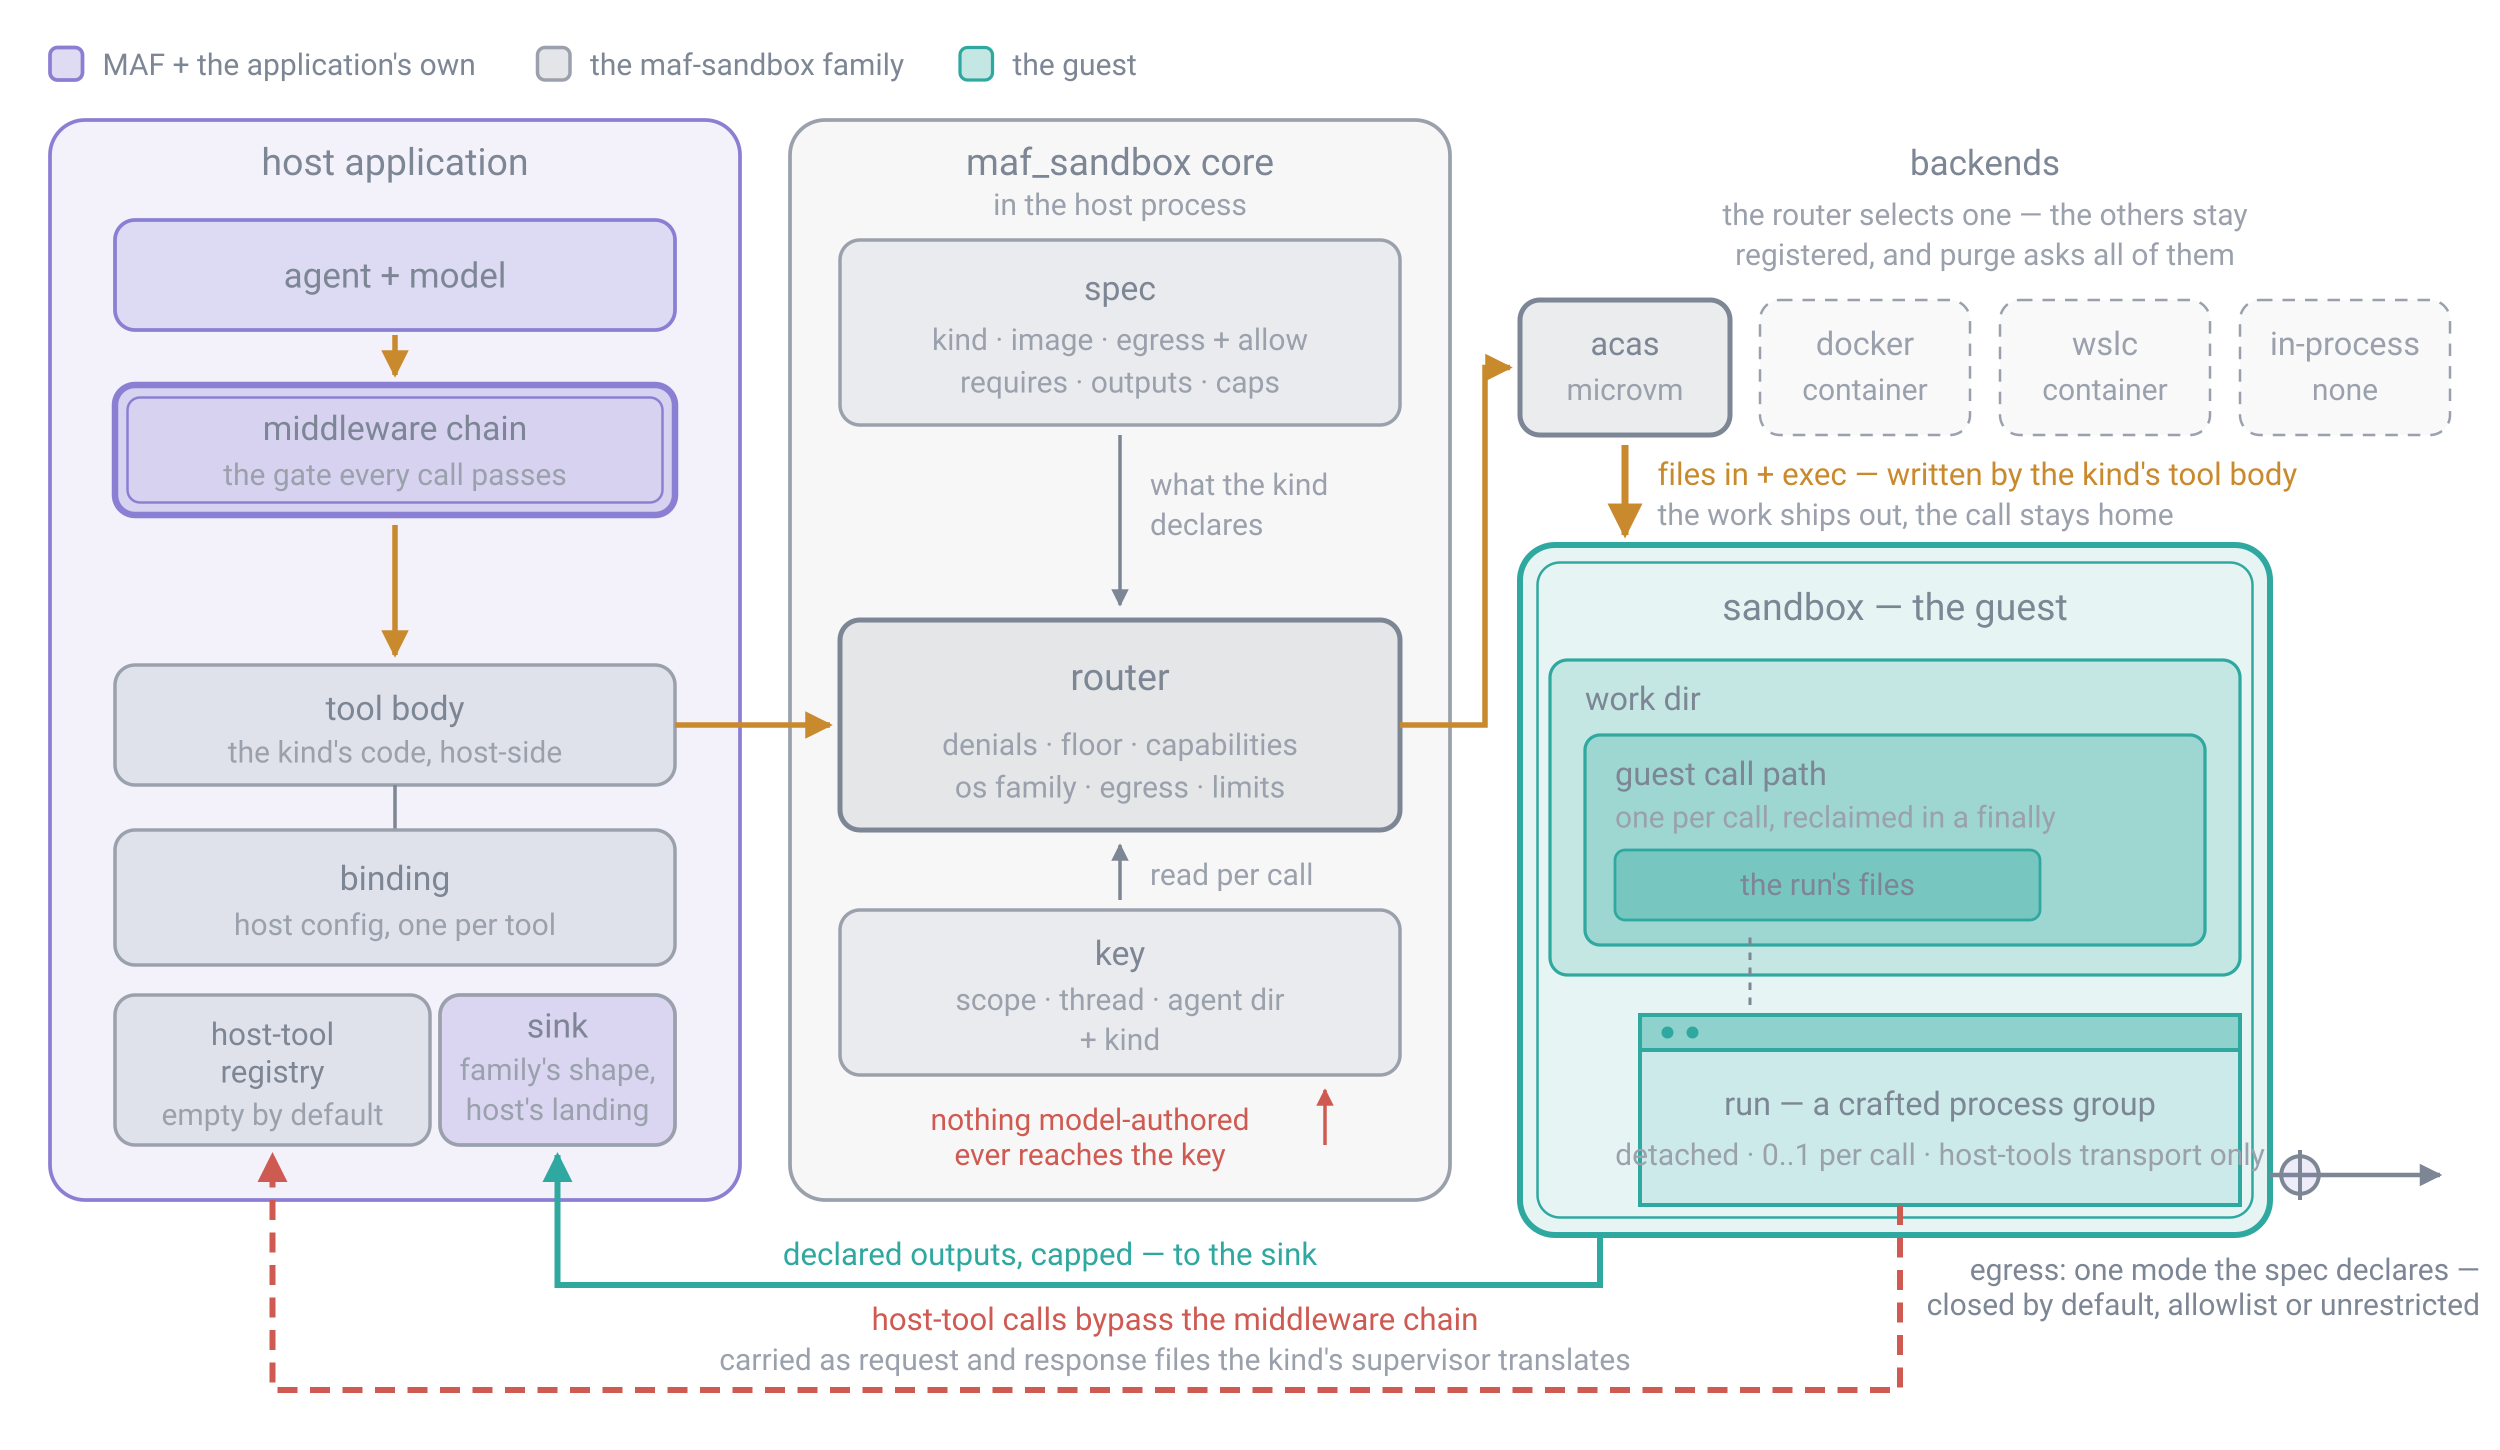
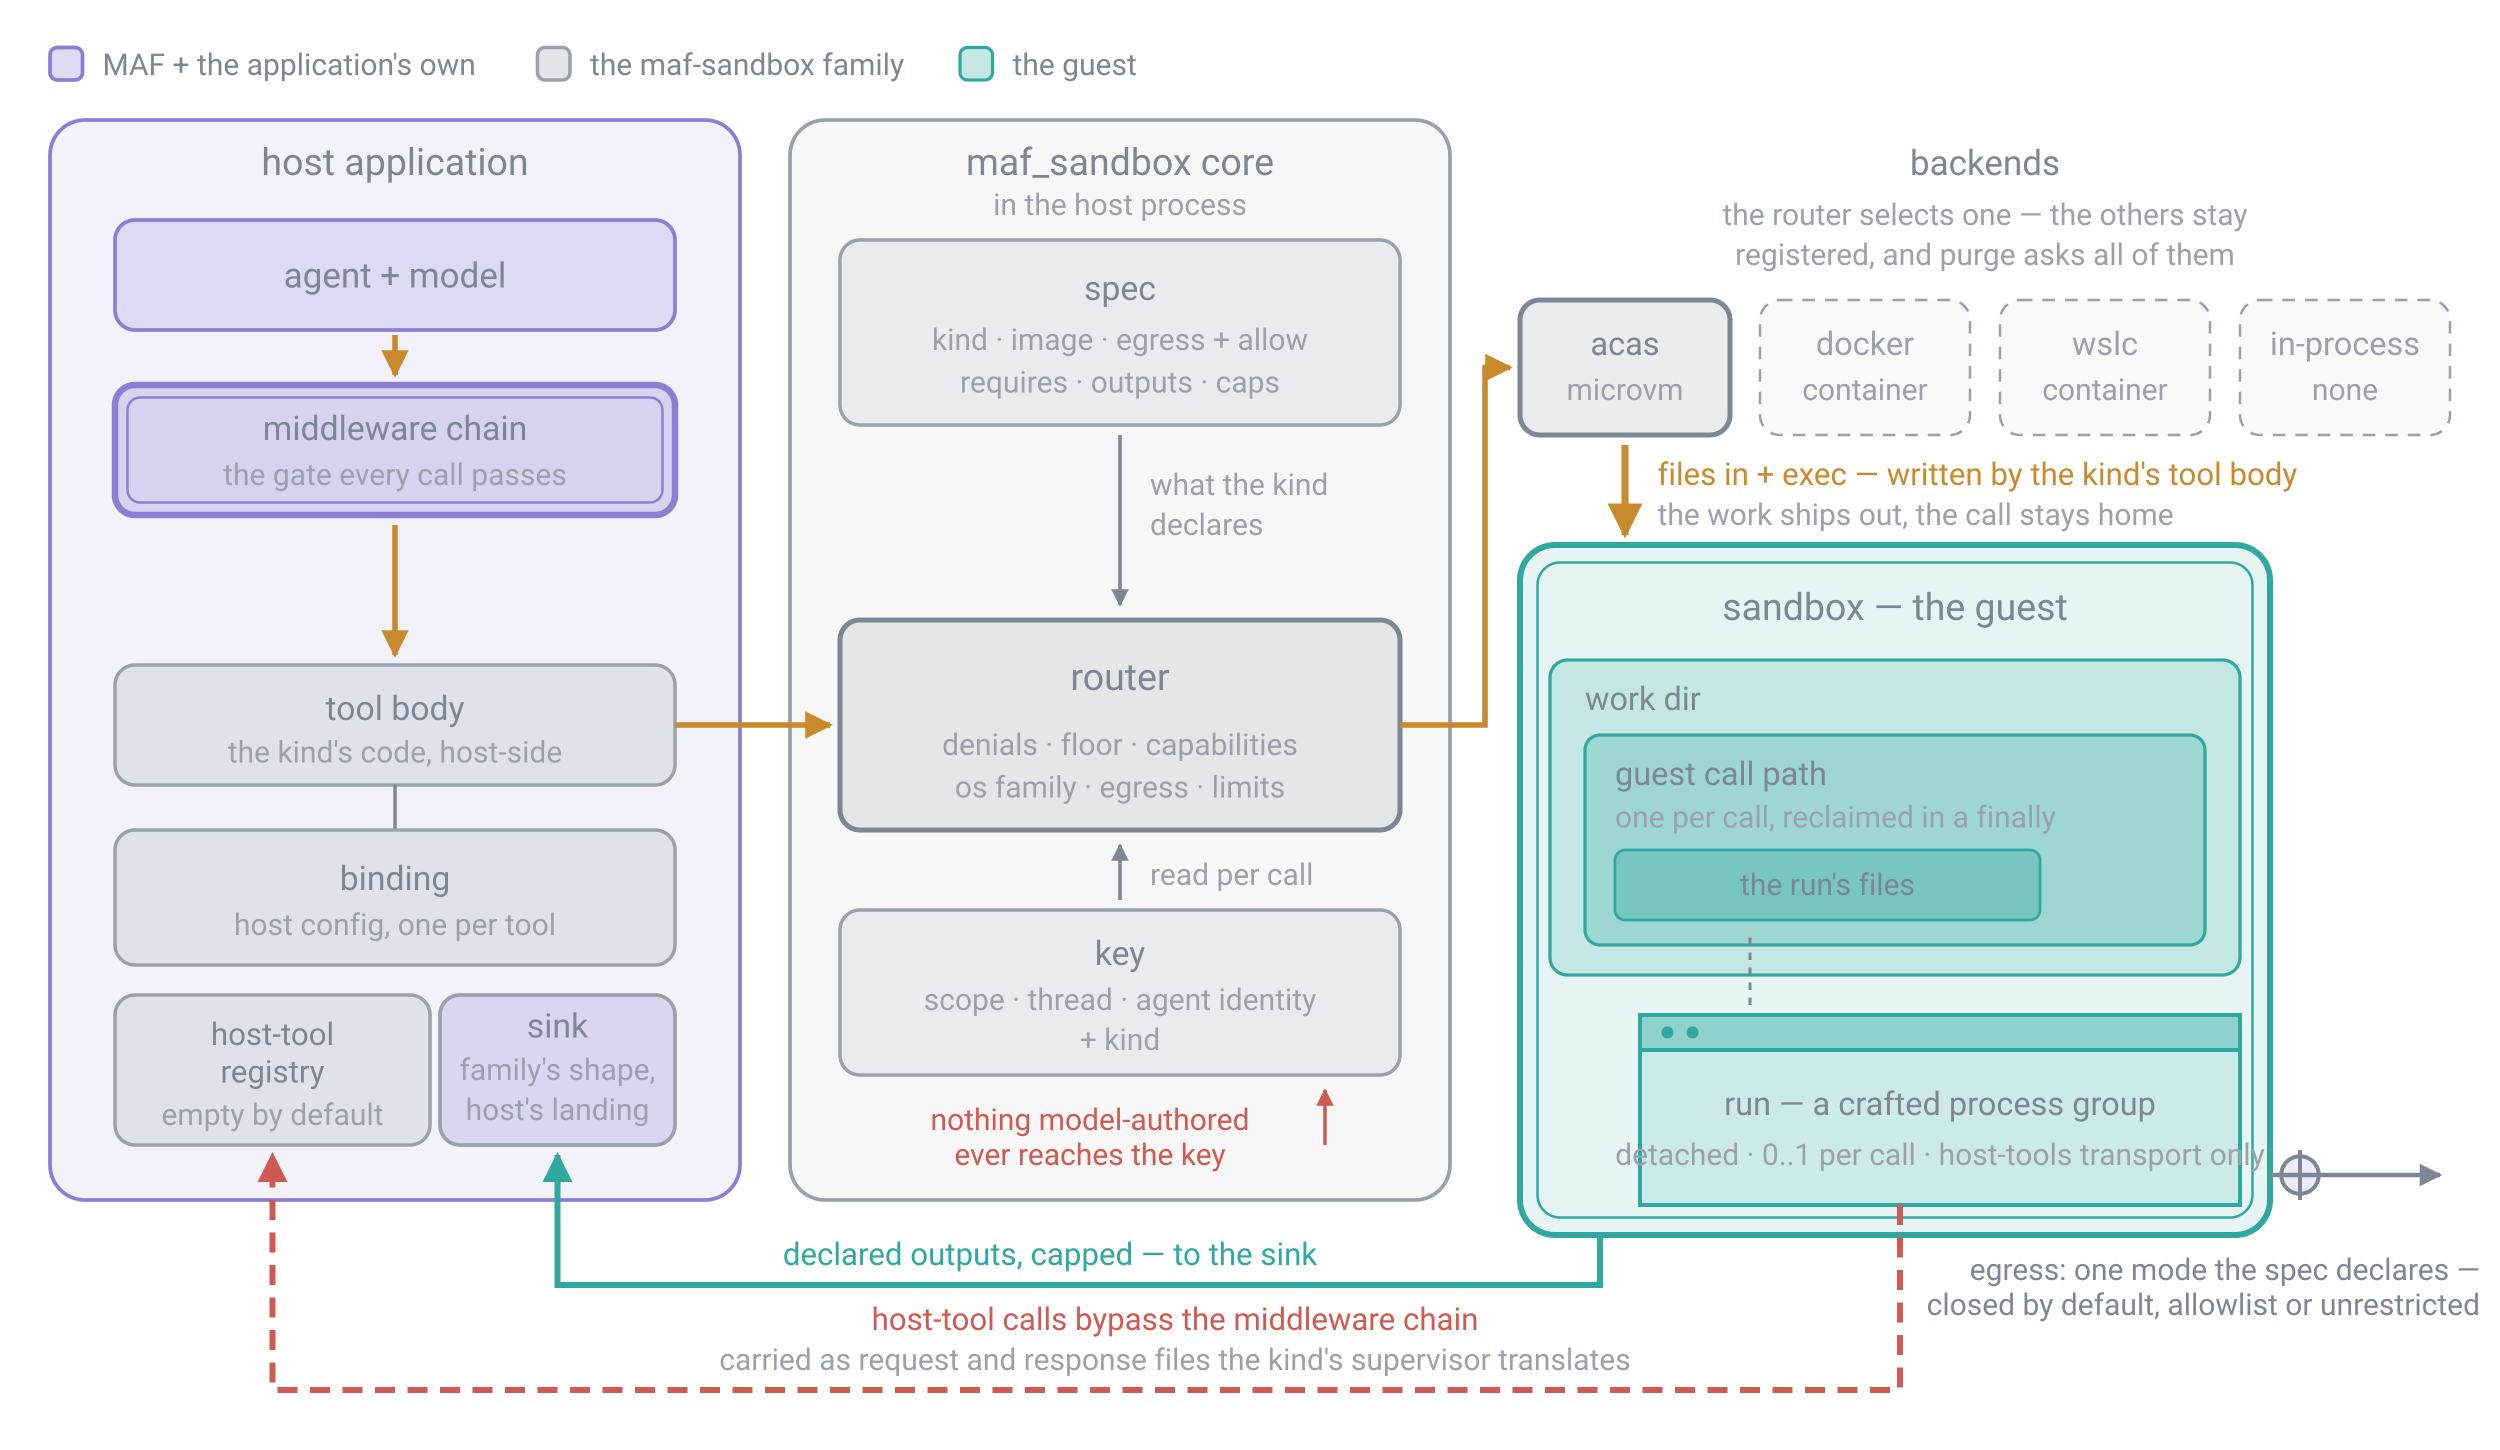
<svg xmlns="http://www.w3.org/2000/svg" viewBox="0 0 1000 580" width="1000" height="580" role="img" aria-labelledby="map-title map-desc" font-family="ui-sans-serif, system-ui, -apple-system, 'Segoe UI', Roboto, Helvetica, Arial, sans-serif">
  <defs>
    <marker id="map-amber" viewBox="0 0 10 10" refX="9" refY="5" markerWidth="5" markerHeight="5" orient="auto-start-reverse">
      <path d="M 0 0 L 10 5 L 0 10 z" fill="#c98a2e" />
    </marker>
    <marker id="map-slate" viewBox="0 0 10 10" refX="9" refY="5" markerWidth="5" markerHeight="5" orient="auto-start-reverse">
      <path d="M 0 0 L 10 5 L 0 10 z" fill="#7d8694" />
    </marker>
    <marker id="map-teal" viewBox="0 0 10 10" refX="9" refY="5" markerWidth="5" markerHeight="5" orient="auto-start-reverse">
      <path d="M 0 0 L 10 5 L 0 10 z" fill="#2fa8a0" />
    </marker>
    <marker id="map-red" viewBox="0 0 10 10" refX="9" refY="5" markerWidth="5" markerHeight="5" orient="auto-start-reverse">
      <path d="M 0 0 L 10 5 L 0 10 z" fill="#cf5a52" />
    </marker>
  </defs>
  <rect x="20" y="19" width="13" height="13" rx="3" fill="#8b7fd4" fill-opacity="0.28" stroke="#8b7fd4" stroke-width="1.5" />
  <text x="41" y="30" font-size="12" fill="#7d8694">MAF + the application's own</text>
  <rect x="215" y="19" width="13" height="13" rx="3" fill="#9aa1ac" fill-opacity="0.28" stroke="#9aa1ac" stroke-width="1.4" />
  <text x="236" y="30" font-size="12" fill="#7d8694">the maf-sandbox family</text>
  <rect x="384" y="19" width="13" height="13" rx="3" fill="#2fa8a0" fill-opacity="0.28" stroke="#2fa8a0" stroke-width="1.3" />
  <text x="405" y="30" font-size="12" fill="#7d8694">the guest</text>
  <rect x="20" y="48" width="276" height="432" rx="14" fill="#8b7fd4" fill-opacity="0.10" stroke="#8b7fd4" stroke-width="1.5" />
  <text x="158" y="70" text-anchor="middle" font-size="15" fill="#7d8694">host application</text>
  <rect x="46" y="88" width="224" height="44" rx="8" fill="#8b7fd4" fill-opacity="0.20" stroke="#8b7fd4" stroke-width="1.5" />
  <text x="158" y="115" text-anchor="middle" font-size="14" fill="#7d8694">agent + model</text>
  <rect x="46" y="154" width="224" height="52" rx="8" fill="#8b7fd4" fill-opacity="0.28" stroke="#8b7fd4" stroke-width="2.6" />
  <rect x="51" y="159" width="214" height="42" rx="5" fill="none" stroke="#8b7fd4" stroke-width="1" />
  <text x="158" y="176" text-anchor="middle" font-size="13.5" fill="#7d8694">middleware chain</text>
  <text x="158" y="194" text-anchor="middle" font-size="12" fill="#9aa1ac">the gate every call passes</text>
  <rect x="46" y="266" width="224" height="48" rx="8" fill="#9aa1ac" fill-opacity="0.20" stroke="#9aa1ac" stroke-width="1.4" />
  <text x="158" y="288" text-anchor="middle" font-size="13.5" fill="#7d8694">tool body</text>
  <text x="158" y="305" text-anchor="middle" font-size="12" fill="#9aa1ac">the kind's code, host-side</text>
  <line x1="158" y1="314" x2="158" y2="332" stroke="#7d8694" stroke-width="1.4" />
  <rect x="46" y="332" width="224" height="54" rx="8" fill="#9aa1ac" fill-opacity="0.20" stroke="#9aa1ac" stroke-width="1.4" />
  <text x="158" y="356" text-anchor="middle" font-size="13.5" fill="#7d8694">binding</text>
  <text x="158" y="374" text-anchor="middle" font-size="12" fill="#9aa1ac">host config, one per tool</text>
  <rect x="46" y="398" width="126" height="60" rx="8" fill="#9aa1ac" fill-opacity="0.20" stroke="#9aa1ac" stroke-width="1.4" />
  <text x="109" y="418" text-anchor="middle" font-size="12.5" fill="#7d8694">host-tool</text>
  <text x="109" y="433" text-anchor="middle" font-size="12.5" fill="#7d8694">registry</text>
  <text x="109" y="450" text-anchor="middle" font-size="12" fill="#9aa1ac">empty by default</text>
  <rect x="176" y="398" width="94" height="60" rx="8" fill="#8b7fd4" fill-opacity="0.24" stroke="#9aa1ac" stroke-width="1.5" />
  <text x="223" y="415" text-anchor="middle" font-size="13.5" fill="#7d8694">sink</text>
  <text x="223" y="432" text-anchor="middle" font-size="12" fill="#9aa1ac">family's shape,</text>
  <text x="223" y="448" text-anchor="middle" font-size="12" fill="#9aa1ac">host's landing</text>
  <rect x="316" y="48" width="264" height="432" rx="14" fill="#9aa1ac" fill-opacity="0.08" stroke="#9aa1ac" stroke-width="1.5" />
  <text x="448" y="70" text-anchor="middle" font-size="15" fill="#7d8694">maf_sandbox core</text>
  <text x="448" y="86" text-anchor="middle" font-size="12" fill="#9aa1ac">in the host process</text>
  <rect x="336" y="96" width="224" height="74" rx="8" fill="#9aa1ac" fill-opacity="0.14" stroke="#9aa1ac" stroke-width="1.4" />
  <text x="448" y="120" text-anchor="middle" font-size="13.5" fill="#7d8694">spec</text>
  <text x="448" y="140" text-anchor="middle" font-size="12" fill="#9aa1ac">kind · image · egress + allow</text>
  <text x="448" y="157" text-anchor="middle" font-size="12" fill="#9aa1ac">requires · outputs · caps</text>
  <line x1="448" y1="174" x2="448" y2="242" stroke="#7d8694" stroke-width="1.4" marker-end="url(#map-slate)" />
  <text x="460" y="198" font-size="12" fill="#9aa1ac">what the kind</text>
  <text x="460" y="214" font-size="12" fill="#9aa1ac">declares</text>
  <rect x="336" y="248" width="224" height="84" rx="8" fill="#9aa1ac" fill-opacity="0.20" stroke="#7d8694" stroke-width="2" />
  <text x="448" y="276" text-anchor="middle" font-size="15" fill="#7d8694">router</text>
  <text x="448" y="302" text-anchor="middle" font-size="12" fill="#9aa1ac">denials · floor · capabilities</text>
  <text x="448" y="319" text-anchor="middle" font-size="12" fill="#9aa1ac">os family · egress · limits</text>
  <line x1="448" y1="360" x2="448" y2="338" stroke="#7d8694" stroke-width="1.4" marker-end="url(#map-slate)" />
  <text x="460" y="354" font-size="12" fill="#9aa1ac">read per call</text>
  <rect x="336" y="364" width="224" height="66" rx="8" fill="#9aa1ac" fill-opacity="0.14" stroke="#9aa1ac" stroke-width="1.4" />
  <text x="448" y="386" text-anchor="middle" font-size="13.5" fill="#7d8694">key</text>
-   <text x="448" y="404" text-anchor="middle" font-size="12" fill="#9aa1ac">scope · thread · agent dir</text>
+   <text x="448" y="404" text-anchor="middle" font-size="12" fill="#9aa1ac">scope · thread · agent identity</text>
  <text x="448" y="420" text-anchor="middle" font-size="12" fill="#9aa1ac">+ kind</text>
  <line x1="530" y1="458" x2="530" y2="436" stroke="#cf5a52" stroke-width="1.4" marker-end="url(#map-red)" />
  <text x="436" y="452" text-anchor="middle" font-size="12" fill="#cf5a52">nothing model-authored</text>
  <text x="436" y="466" text-anchor="middle" font-size="12" fill="#cf5a52">ever reaches the key</text>
  <text x="794" y="70" text-anchor="middle" font-size="14" fill="#7d8694">backends</text>
  <text x="794" y="90" text-anchor="middle" font-size="12" fill="#9aa1ac">the router selects one — the others stay</text>
  <text x="794" y="106" text-anchor="middle" font-size="12" fill="#9aa1ac">registered, and purge asks all of them</text>
  <rect x="608" y="120" width="84" height="54" rx="8" fill="#9aa1ac" fill-opacity="0.20" stroke="#7d8694" stroke-width="2" />
  <text x="650" y="142" text-anchor="middle" font-size="13" fill="#7d8694">acas</text>
  <text x="650" y="160" text-anchor="middle" font-size="12" fill="#9aa1ac">microvm</text>
  <rect x="704" y="120" width="84" height="54" rx="8" fill="#9aa1ac" fill-opacity="0.06" stroke="#9aa1ac" stroke-width="1" stroke-dasharray="5 4" />
  <text x="746" y="142" text-anchor="middle" font-size="13" fill="#9aa1ac">docker</text>
  <text x="746" y="160" text-anchor="middle" font-size="12" fill="#9aa1ac">container</text>
  <rect x="800" y="120" width="84" height="54" rx="8" fill="#9aa1ac" fill-opacity="0.06" stroke="#9aa1ac" stroke-width="1" stroke-dasharray="5 4" />
  <text x="842" y="142" text-anchor="middle" font-size="13" fill="#9aa1ac">wslc</text>
  <text x="842" y="160" text-anchor="middle" font-size="12" fill="#9aa1ac">container</text>
  <rect x="896" y="120" width="84" height="54" rx="8" fill="#9aa1ac" fill-opacity="0.06" stroke="#9aa1ac" stroke-width="1" stroke-dasharray="5 4" />
  <text x="938" y="142" text-anchor="middle" font-size="13" fill="#9aa1ac">in-process</text>
  <text x="938" y="160" text-anchor="middle" font-size="12" fill="#9aa1ac">none</text>
  <rect x="608" y="218" width="300" height="276" rx="14" fill="#2fa8a0" fill-opacity="0.12" stroke="#2fa8a0" stroke-width="2.4" />
  <rect x="615" y="225" width="286" height="262" rx="9" fill="none" stroke="#2fa8a0" stroke-width="1" />
  <text x="758" y="248" text-anchor="middle" font-size="15" fill="#7d8694">sandbox — the guest</text>
  <rect x="620" y="264" width="276" height="126" rx="7" fill="#2fa8a0" fill-opacity="0.18" stroke="#2fa8a0" stroke-width="1.3" />
  <text x="634" y="284" font-size="13" fill="#7d8694">work dir</text>
  <rect x="634" y="294" width="248" height="84" rx="6" fill="#2fa8a0" fill-opacity="0.26" stroke="#2fa8a0" stroke-width="1.3" />
  <text x="646" y="314" font-size="13" fill="#7d8694">guest call path</text>
  <text x="646" y="331" font-size="12" fill="#9aa1ac">one per call, reclaimed in a finally</text>
  <rect x="646" y="340" width="170" height="28" rx="4" fill="#2fa8a0" fill-opacity="0.34" stroke="#2fa8a0" stroke-width="1.1" />
  <text x="731" y="358" text-anchor="middle" font-size="12" fill="#7d8694">the run's files</text>
  <line x1="700" y1="402" x2="700" y2="372" stroke="#7d8694" stroke-width="1.2" stroke-dasharray="3 3" />
  <rect x="656" y="406" width="240" height="76" fill="#2fa8a0" fill-opacity="0.14" stroke="#2fa8a0" stroke-width="1.6" />
  <rect x="656" y="406" width="240" height="14" fill="#2fa8a0" fill-opacity="0.38" stroke="#2fa8a0" stroke-width="1.6" />
  <circle cx="667" cy="413" r="2.4" fill="#2fa8a0" />
  <circle cx="677" cy="413" r="2.4" fill="#2fa8a0" />
  <text x="776" y="446" text-anchor="middle" font-size="13" fill="#7d8694">run — a crafted process group</text>
  <text x="776" y="466" text-anchor="middle" font-size="12" fill="#9aa1ac">detached · 0..1 per call · host-tools transport only</text>
  <line x1="908" y1="470" x2="976" y2="470" stroke="#7d8694" stroke-width="1.8" marker-end="url(#map-slate)" />
  <circle cx="920" cy="470" r="7.5" fill="#8b7fd4" fill-opacity="0.15" stroke="#7d8694" stroke-width="1.6" />
  <line x1="920" y1="460" x2="920" y2="480" stroke="#7d8694" stroke-width="1.6" />
  <text x="992" y="512" text-anchor="end" font-size="12" fill="#7d8694">egress: one mode the spec declares —</text>
  <text x="992" y="526" text-anchor="end" font-size="12" fill="#7d8694">closed by default, allowlist or unrestricted</text>
  <line x1="158" y1="134" x2="158" y2="150" stroke="#c98a2e" stroke-width="2.2" marker-end="url(#map-amber)" />
  <line x1="158" y1="210" x2="158" y2="262" stroke="#c98a2e" stroke-width="2.2" marker-end="url(#map-amber)" />
  <line x1="270" y1="290" x2="332" y2="290" stroke="#c98a2e" stroke-width="2.2" marker-end="url(#map-amber)" />
  <path d="M 560 290 H 594 V 147 H 604" fill="none" stroke="#c98a2e" stroke-width="2.2" marker-end="url(#map-amber)" />
  <line x1="650" y1="178" x2="650" y2="214" stroke="#c98a2e" stroke-width="2.8" marker-end="url(#map-amber)" />
  <text x="663" y="194" font-size="12.5" fill="#c98a2e">files in + exec — written by the kind's tool body</text>
  <text x="663" y="210" font-size="12" fill="#9aa1ac">the work ships out, the call stays home</text>
  <path d="M 640 494 V 514 H 223 V 462" fill="none" stroke="#2fa8a0" stroke-width="2.4" marker-end="url(#map-teal)" />
  <text x="420" y="506" text-anchor="middle" font-size="12.5" fill="#2fa8a0">declared outputs, capped — to the sink</text>
  <path d="M 760 482 V 556 H 109 V 462" fill="none" stroke="#cf5a52" stroke-width="2.4" stroke-dasharray="8 5" marker-end="url(#map-red)" />
  <text x="470" y="532" text-anchor="middle" font-size="12.5" fill="#cf5a52">host-tool calls bypass the middleware chain</text>
  <text x="470" y="548" text-anchor="middle" font-size="12" fill="#9aa1ac">carried as request and response files the kind's supervisor translates</text>
</svg>
